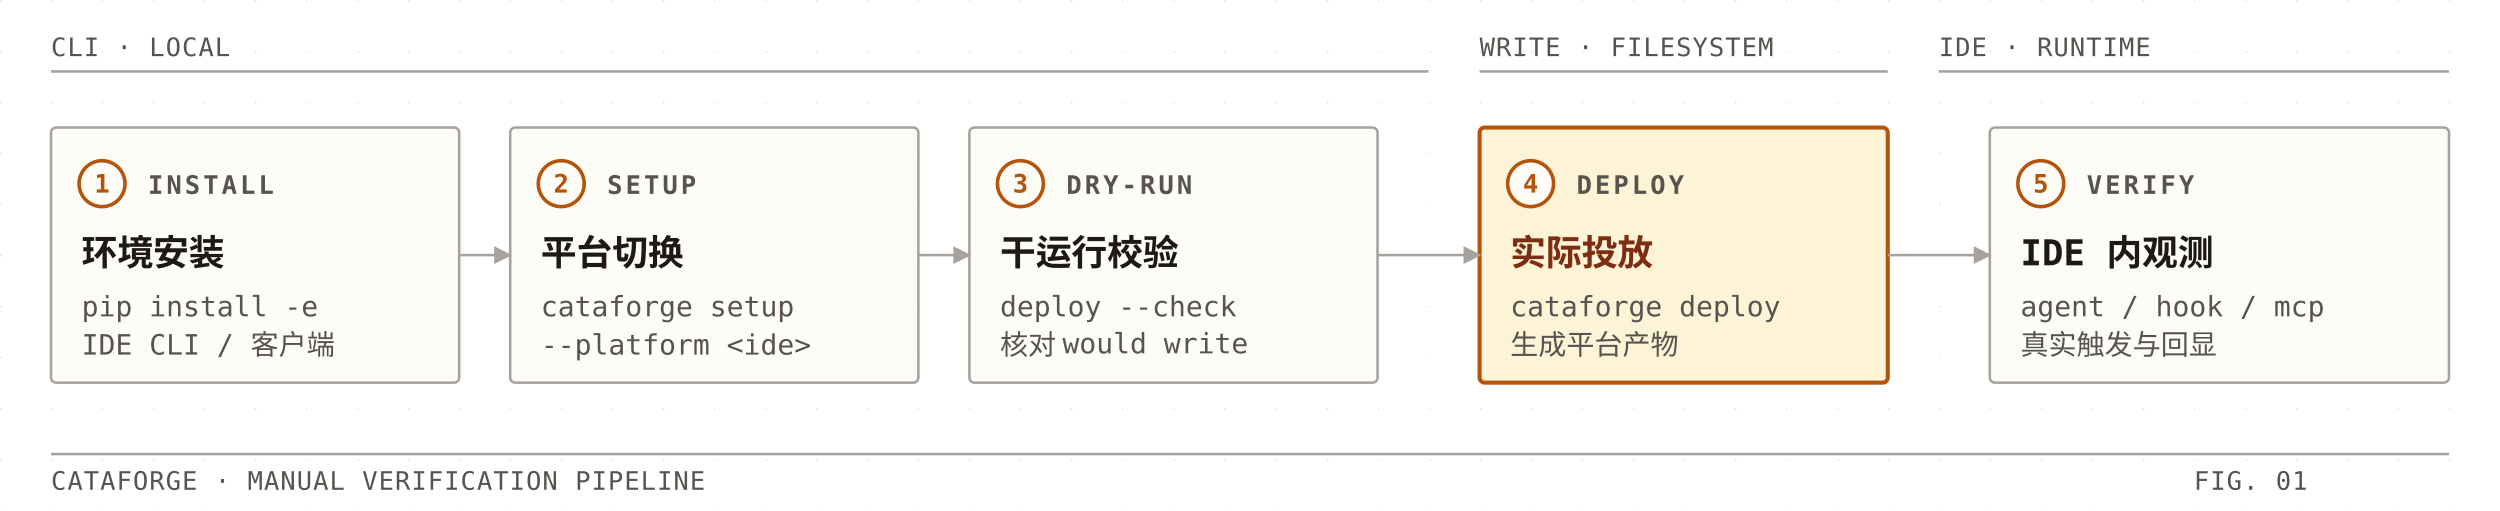
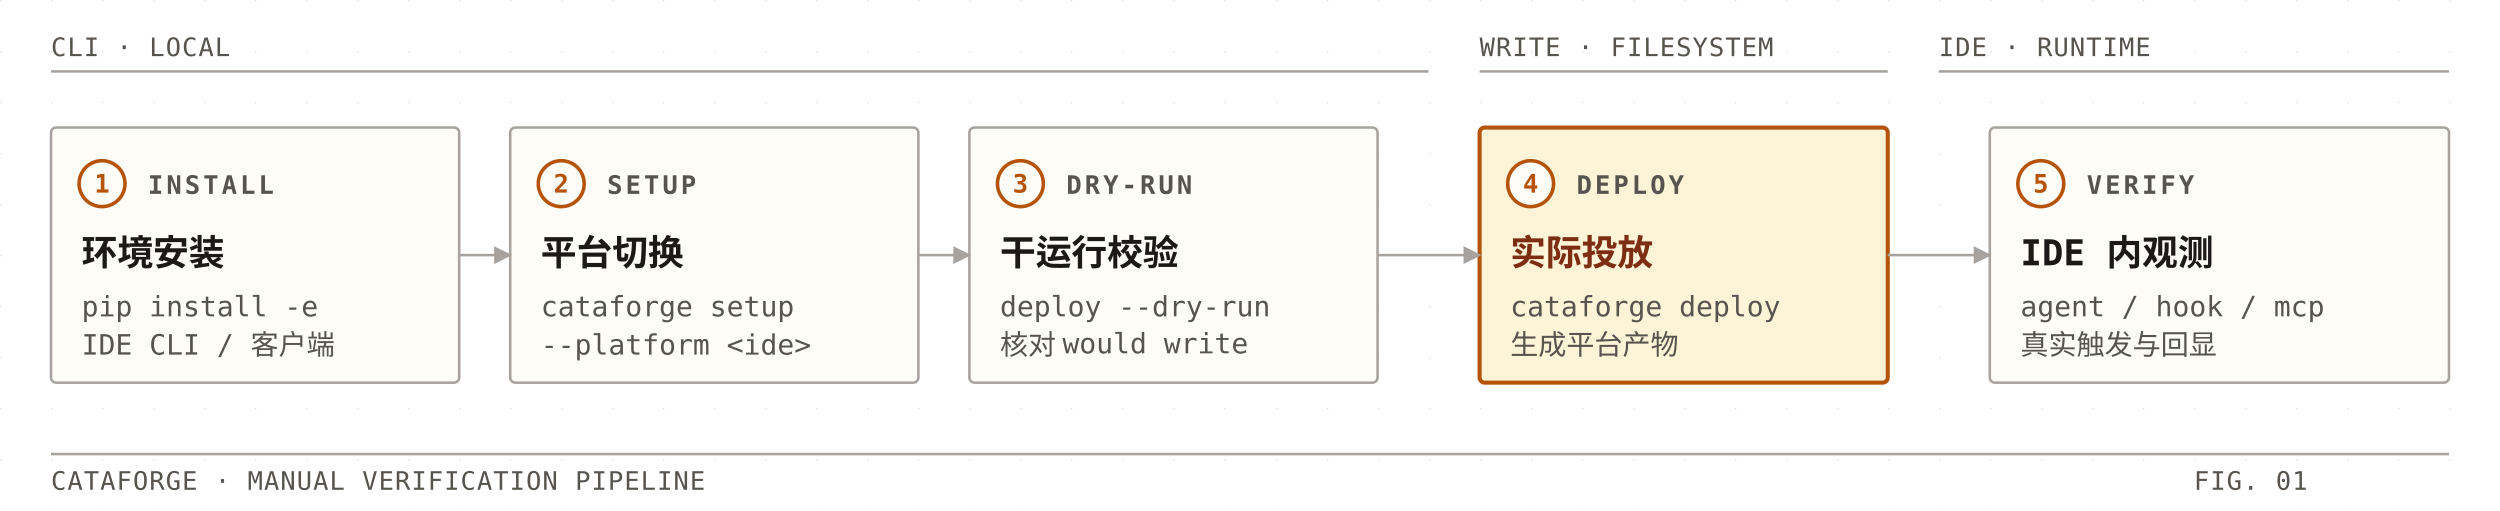
<svg xmlns="http://www.w3.org/2000/svg" viewBox="0 0 980 200" role="img" aria-label="CataForge 手动验证五步流水线">
  <defs>
    <marker id="arrow" viewBox="0 0 10 10" refX="9" refY="5" markerWidth="7" markerHeight="7" orient="auto-start-reverse">
      <path d="M0,0 L10,5 L0,10 z" fill="#a8a29e" />
    </marker>
    <pattern id="grid" x="0" y="0" width="20" height="20" patternUnits="userSpaceOnUse">
      <circle cx="0" cy="0" r="0.6" fill="#a8a29e" opacity="0.35" />
    </pattern>
    <style>
      .card       { fill: #fdfcf7; stroke: #a8a29e; stroke-width: 1; }
      .card-emph  { fill: #fdf3d7; stroke: #b45309; stroke-width: 1.6; }
      .node       { fill: #fdfcf7; stroke: #b45309; stroke-width: 1.4; }
      .node-idx   { fill: #b45309; font-family: ui-monospace, 'SFMono-Regular', Menlo, Consolas, monospace; font-size: 10px; font-weight: 700; text-anchor: middle; }
      .stage      { fill: #57534e; font-family: ui-monospace, 'SFMono-Regular', Menlo, Consolas, monospace; font-size: 10px; font-weight: 700; letter-spacing: 1.2px; }
      .title      { fill: #1c1917; font-family: ui-monospace, 'SFMono-Regular', Menlo, Consolas, monospace; font-size: 14px; font-weight: 700; }
      .title-emph { fill: #7c2d12; font-family: ui-monospace, 'SFMono-Regular', Menlo, Consolas, monospace; font-size: 14px; font-weight: 700; }
      .sub        { fill: #57534e; font-family: ui-monospace, 'SFMono-Regular', Menlo, Consolas, monospace; font-size: 11px; }
      .cap        { fill: #57534e; font-family: ui-monospace, 'SFMono-Regular', Menlo, Consolas, monospace; font-size: 10px; letter-spacing: 0.4px; }
      .rule       { stroke: #a8a29e; stroke-width: 1; fill: none; }
    </style>
  </defs>
  <rect x="0" y="0" width="980" height="200" fill="url(#grid)" />
  <line class="rule" x1="20" y1="28" x2="560" y2="28" />
  <text class="cap" x="20" y="22">CLI · LOCAL</text>
  <line class="rule" x1="580" y1="28" x2="740" y2="28" />
  <text class="cap" x="580" y="22">WRITE · FILESYSTEM</text>
  <line class="rule" x1="760" y1="28" x2="960" y2="28" />
  <text class="cap" x="760" y="22">IDE · RUNTIME</text>
  <g transform="translate(20,50)">
    <rect class="card" x="0" y="0" width="160" height="100" rx="2" />
    <circle class="node" cx="20" cy="22" r="9" />
    <text class="node-idx" x="20" y="25.5">1</text>
    <text class="stage" x="38" y="26">INSTALL</text>
    <text class="title" x="12" y="54">环境安装</text>
    <text class="sub" x="12" y="74">pip install -e</text>
    <text class="sub" x="12" y="89">IDE CLI / 客户端</text>
  </g>
  <g transform="translate(200,50)">
    <rect class="card" x="0" y="0" width="160" height="100" rx="2" />
    <circle class="node" cx="20" cy="22" r="9" />
    <text class="node-idx" x="20" y="25.5">2</text>
    <text class="stage" x="38" y="26">SETUP</text>
    <text class="title" x="12" y="54">平台切换</text>
    <text class="sub" x="12" y="74">cataforge setup</text>
    <text class="sub" x="12" y="89">--platform &lt;ide&gt;</text>
  </g>
  <g transform="translate(380,50)">
    <rect class="card" x="0" y="0" width="160" height="100" rx="2" />
    <circle class="node" cx="20" cy="22" r="9" />
    <text class="node-idx" x="20" y="25.5">3</text>
    <text class="stage" x="38" y="26">DRY-RUN</text>
    <text class="title" x="12" y="54">干运行校验</text>
-     <text class="sub" x="12" y="74">deploy --check</text>
+     <text class="sub" x="12" y="74">deploy --dry-run</text>
    <text class="sub" x="12" y="89">核对 would write</text>
  </g>
  <g transform="translate(580,50)">
    <rect class="card-emph" x="0" y="0" width="160" height="100" rx="2" />
    <circle class="node" cx="20" cy="22" r="9" />
    <text class="node-idx" x="20" y="25.5">4</text>
    <text class="stage" x="38" y="26">DEPLOY</text>
    <text class="title-emph" x="12" y="54">实际投放</text>
    <text class="sub" x="12" y="74">cataforge deploy</text>
    <text class="sub" x="12" y="89">生成平台产物</text>
  </g>
  <g transform="translate(780,50)">
    <rect class="card" x="0" y="0" width="180" height="100" rx="2" />
    <circle class="node" cx="20" cy="22" r="9" />
    <text class="node-idx" x="20" y="25.5">5</text>
    <text class="stage" x="38" y="26">VERIFY</text>
    <text class="title" x="12" y="54">IDE 内观测</text>
    <text class="sub" x="12" y="74">agent / hook / mcp</text>
    <text class="sub" x="12" y="89">真实触发与回显</text>
  </g>
  <path class="rule" d="M180,100 L200,100" marker-end="url(#arrow)" />
  <path class="rule" d="M360,100 L380,100" marker-end="url(#arrow)" />
  <path class="rule" d="M540,100 L580,100" marker-end="url(#arrow)" />
  <path class="rule" d="M740,100 L780,100" marker-end="url(#arrow)" />
  <line class="rule" x1="20" y1="178" x2="960" y2="178" />
  <text class="cap" x="20" y="192">CATAFORGE · MANUAL VERIFICATION PIPELINE</text>
  <text class="cap" x="860" y="192">FIG. 01</text>
</svg>
